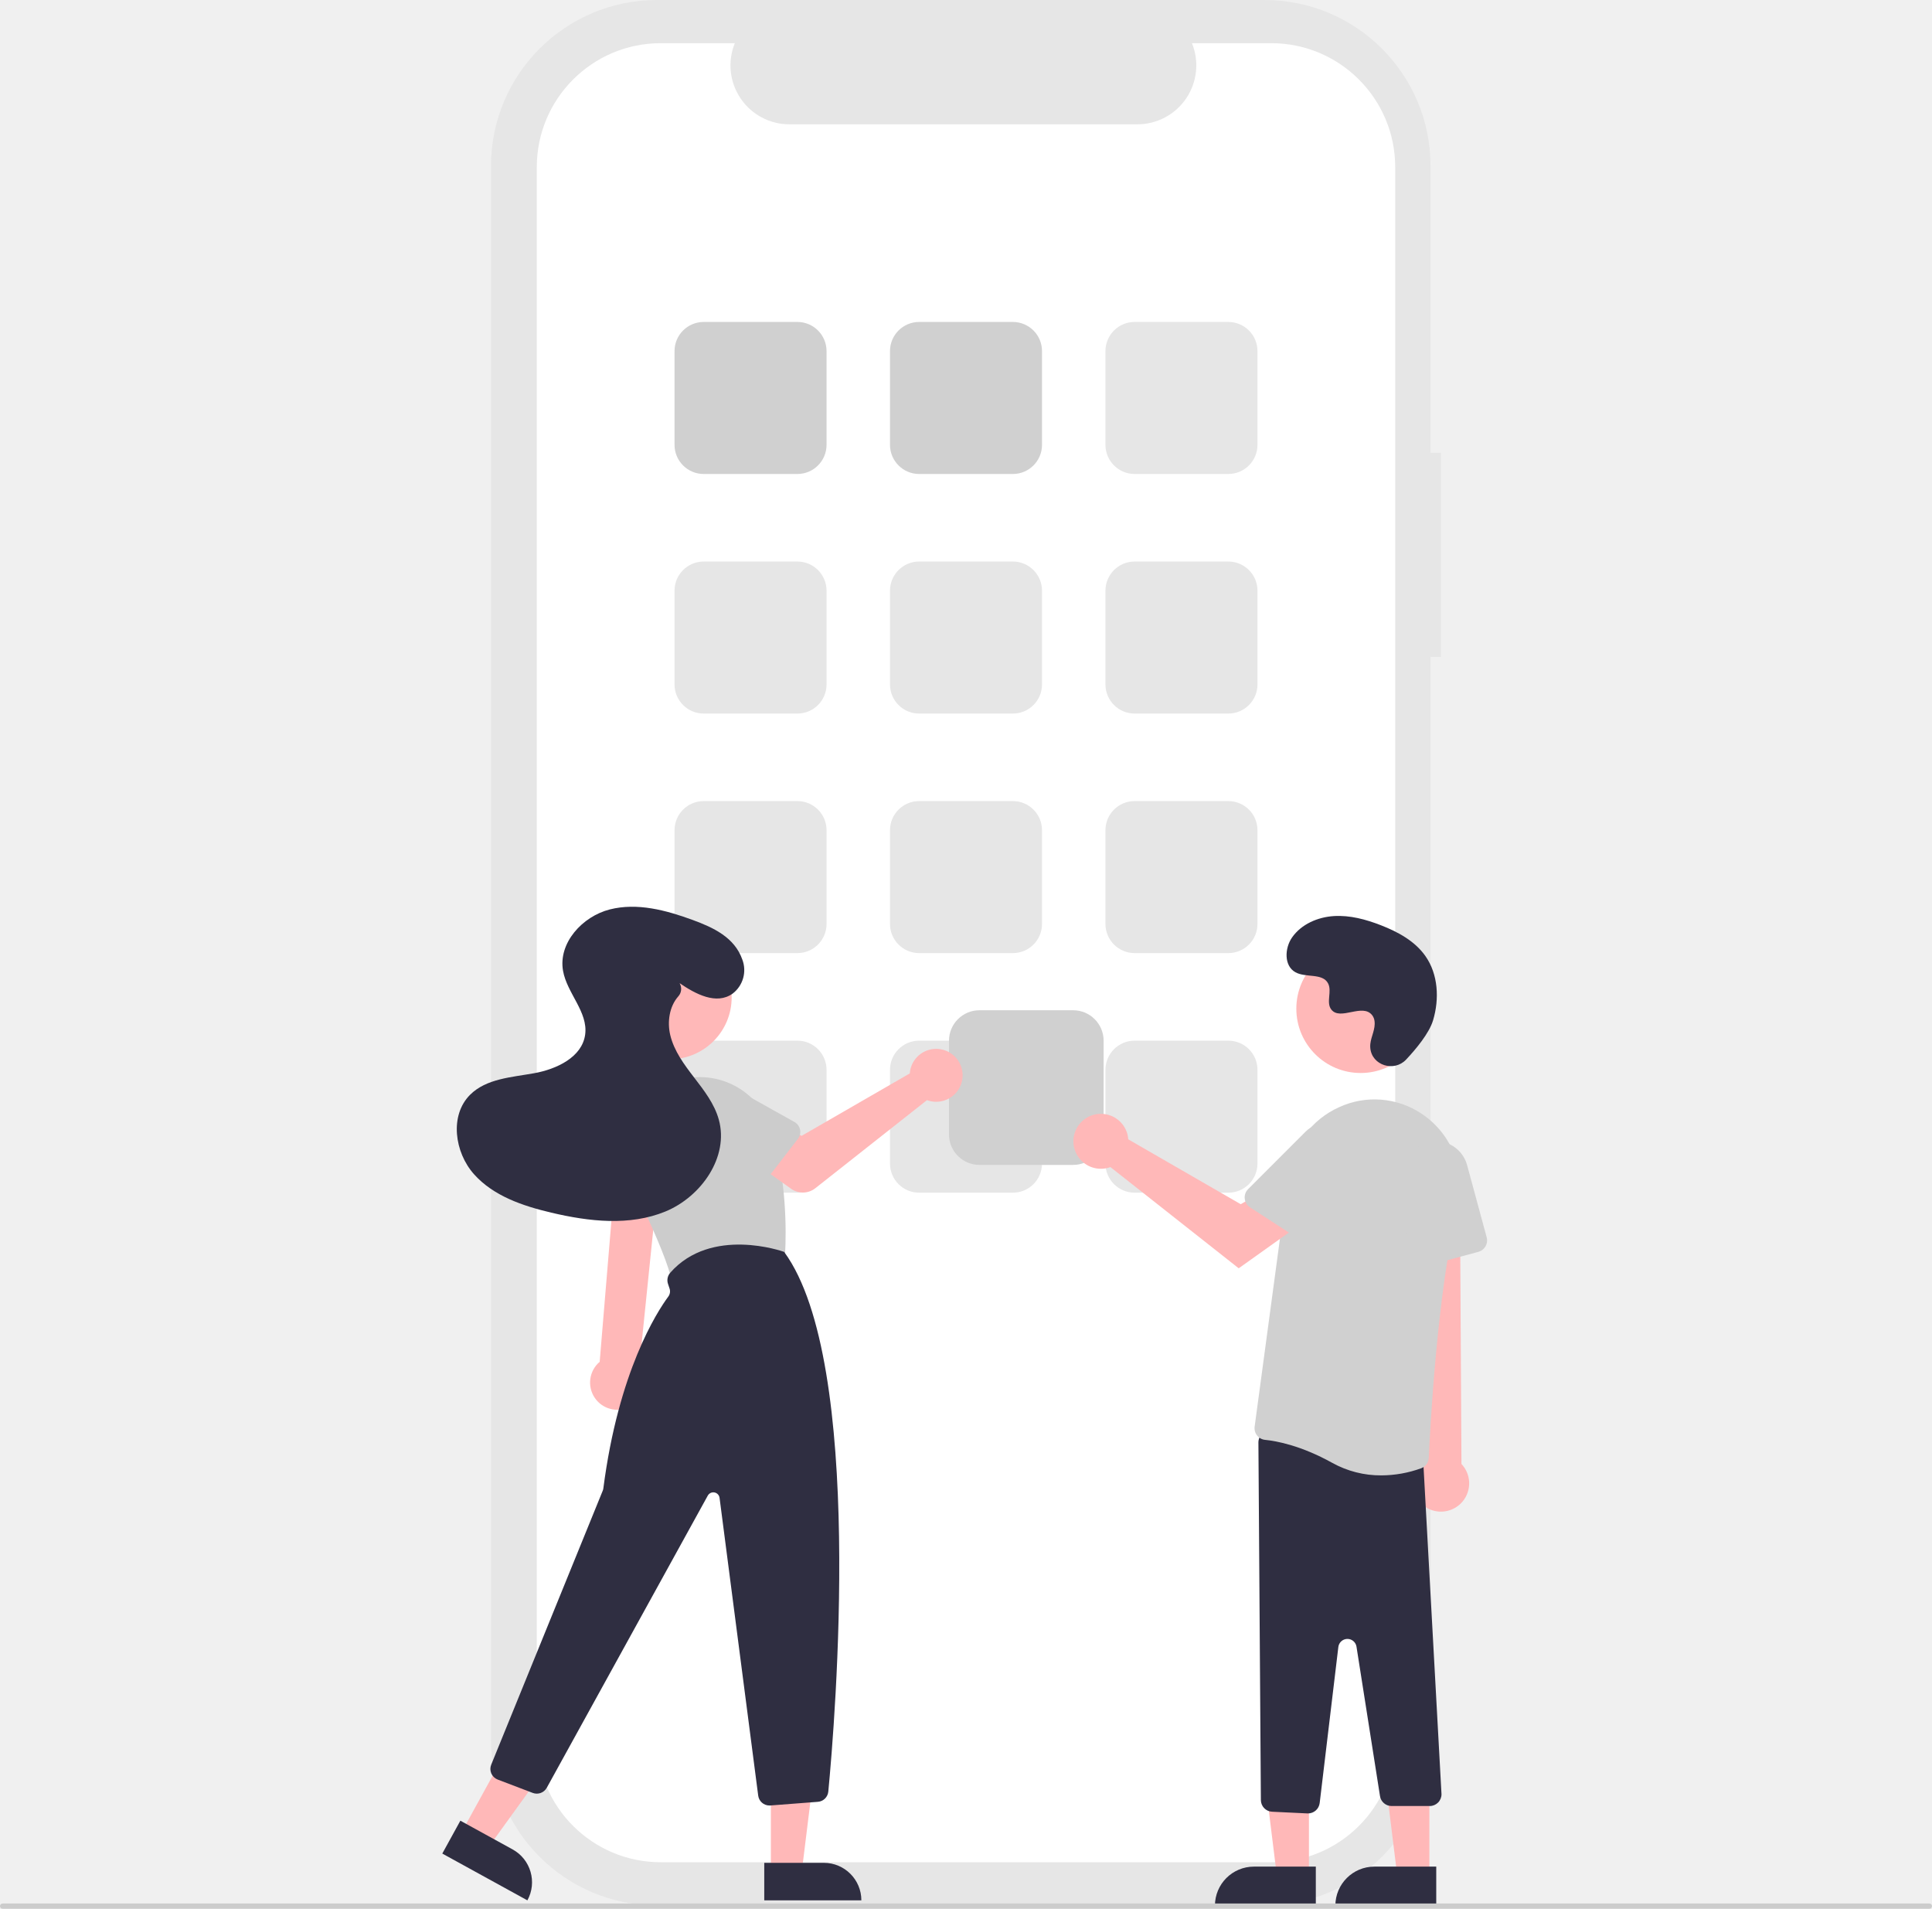
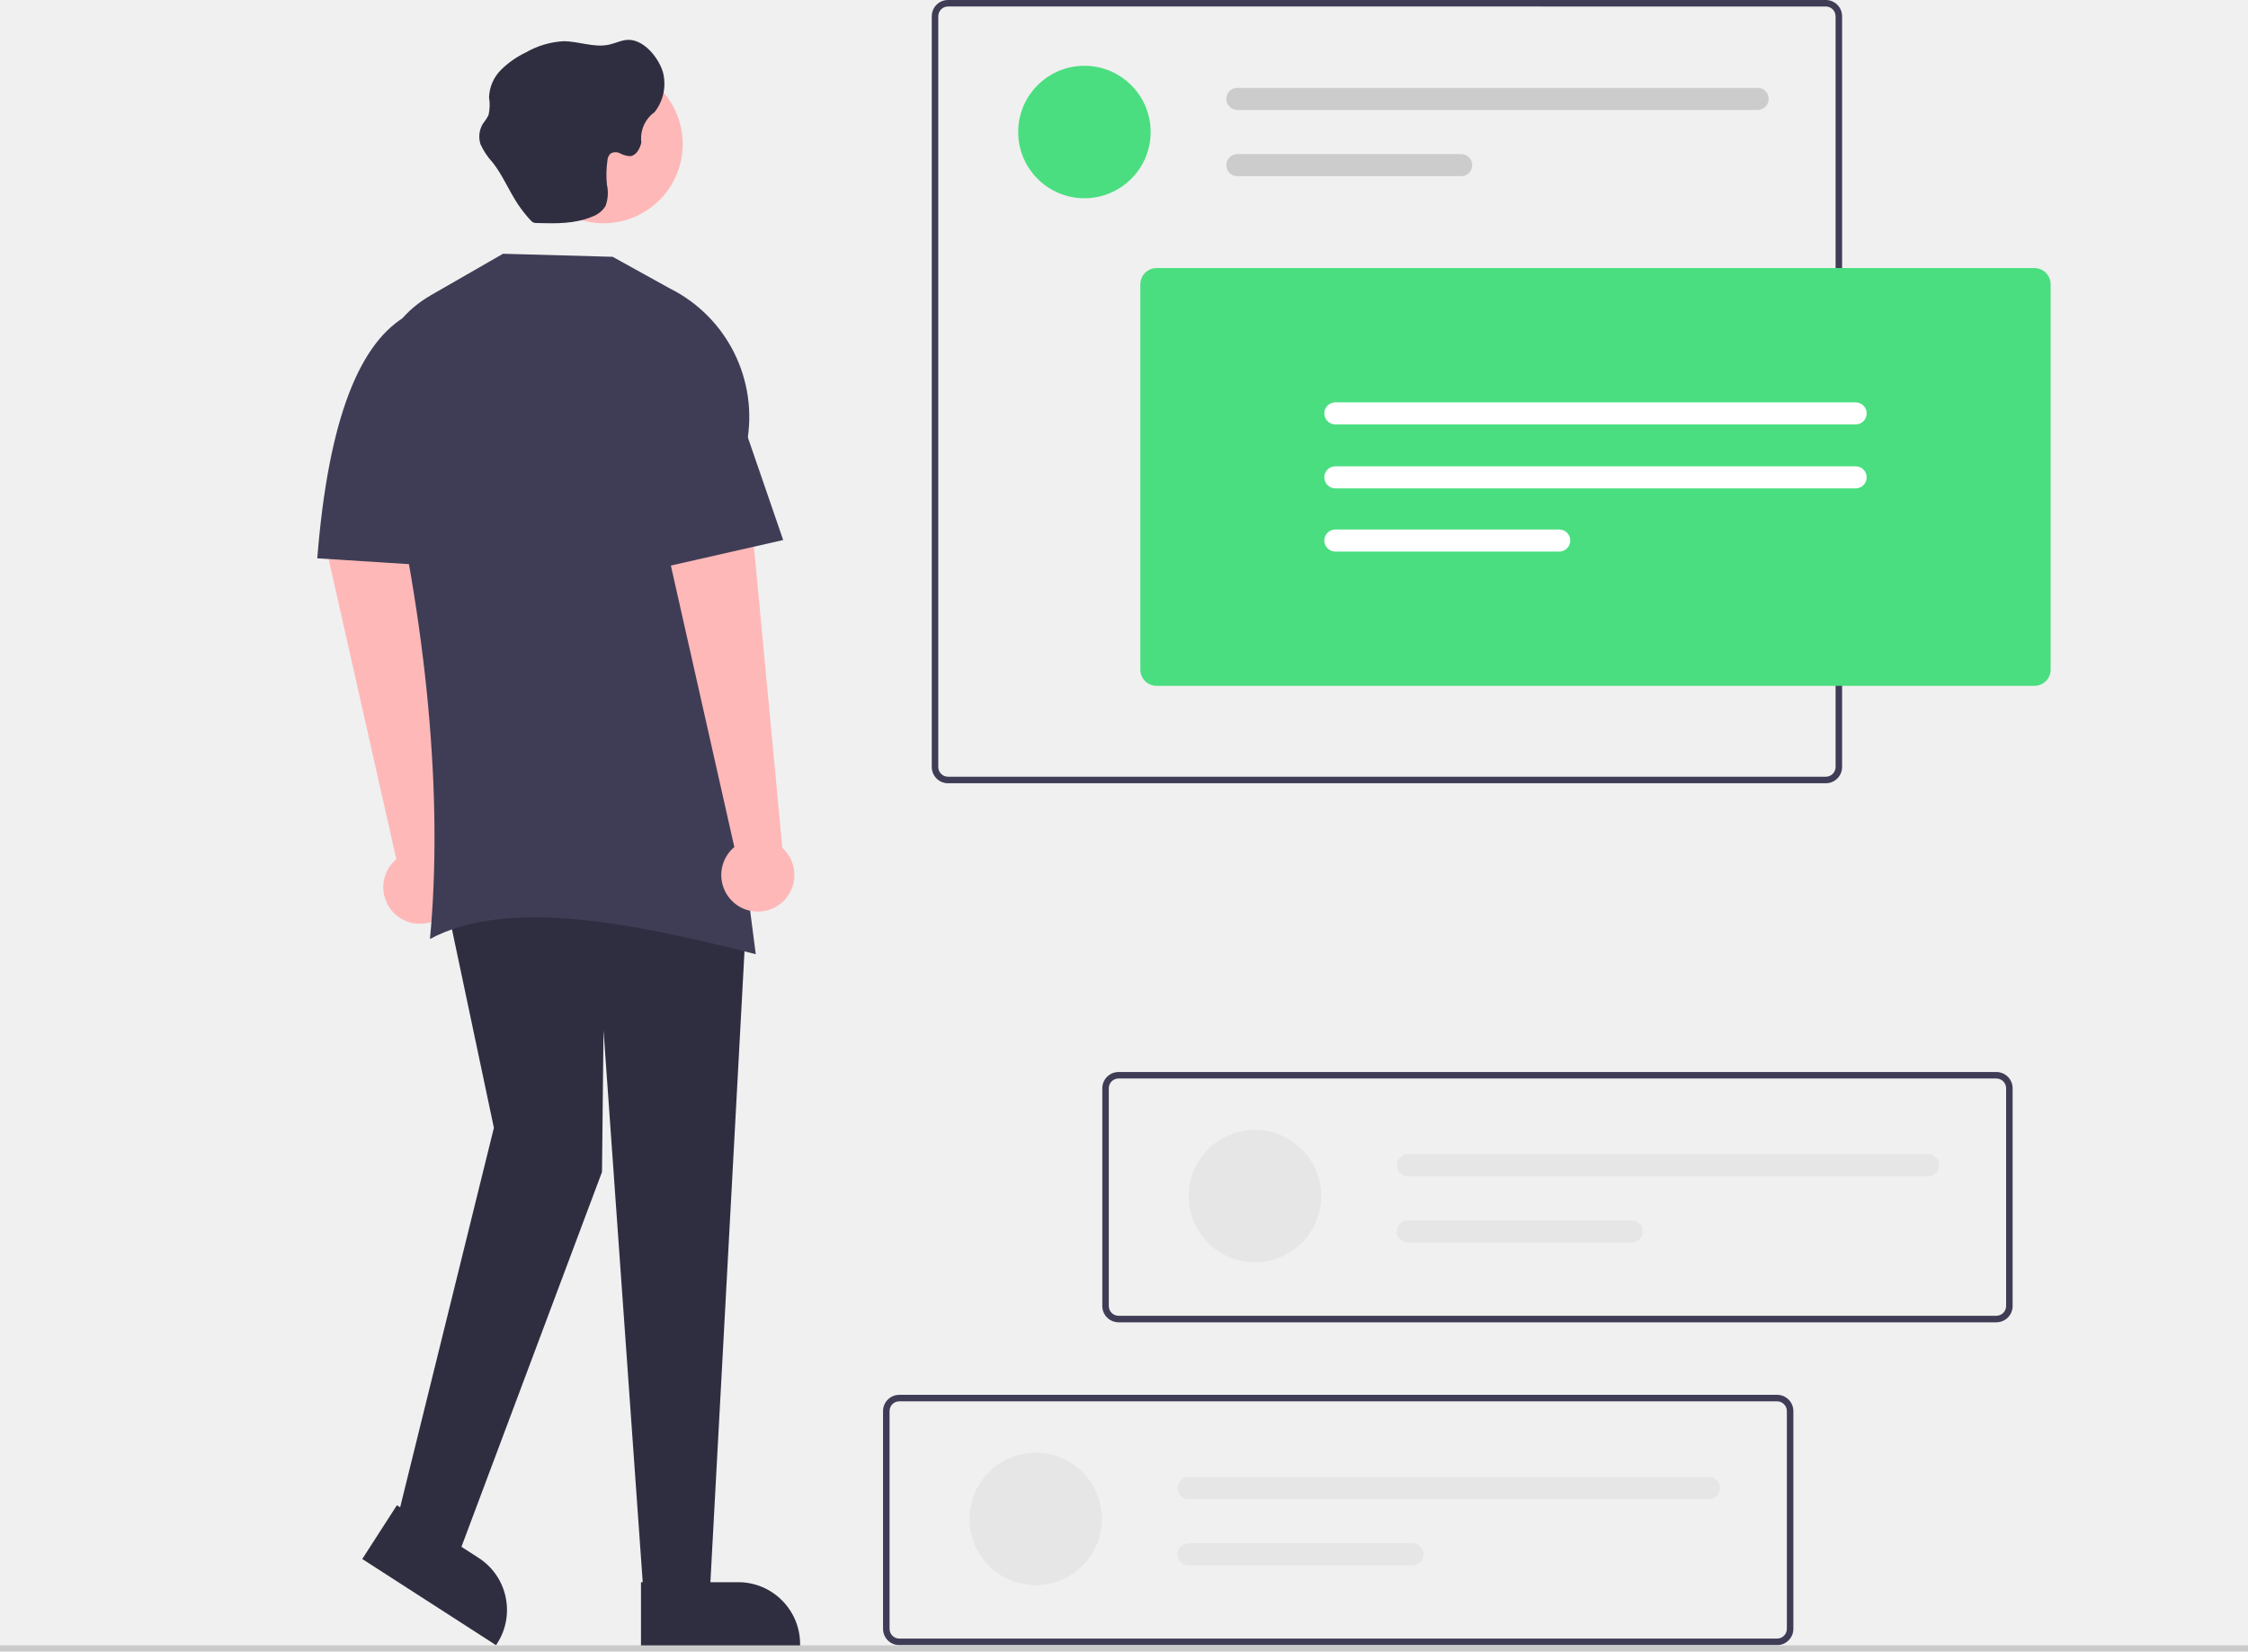
- <svg xmlns="http://www.w3.org/2000/svg" data-name="Layer 1" width="738" height="729.047" viewBox="0 0 738 729.047">
-   <path d="M781.445,258.424h-3.999V148.879a63.402,63.402,0,0,0-63.402-63.402H481.957a63.402,63.402,0,0,0-63.402,63.402v600.974a63.402,63.402,0,0,0,63.402,63.402H714.044a63.402,63.402,0,0,0,63.402-63.402V336.4h3.999Z" transform="translate(-231 -85.47675)" fill="#e6e6e6" />
-   <path d="M763.951,149.321v600.09a47.351,47.351,0,0,1-47.35,47.35h-233.2a47.351,47.351,0,0,1-47.35-47.35v-600.09a47.351,47.351,0,0,1,47.35-47.35h28.29a22.507,22.507,0,0,0,20.83,30.99h132.96a22.507,22.507,0,0,0,20.83-30.99h30.29A47.351,47.351,0,0,1,763.951,149.321Z" transform="translate(-231 -85.47675)" fill="#fff" />
-   <path d="M535.603,266.516h-35.812a11.142,11.142,0,0,1-11.129-11.129V219.575a11.142,11.142,0,0,1,11.129-11.129h35.812a11.142,11.142,0,0,1,11.129,11.129v35.812A11.142,11.142,0,0,1,535.603,266.516Z" transform="translate(-231 -85.47675)" fill="#d0d0d0" />
-   <path d="M617.907,266.516H582.095a11.142,11.142,0,0,1-11.129-11.129V219.575A11.142,11.142,0,0,1,582.095,208.446h35.812a11.142,11.142,0,0,1,11.129,11.129v35.812A11.142,11.142,0,0,1,617.907,266.516Z" transform="translate(-231 -85.47675)" fill="#d0d0d0" />
-   <path d="M700.211,266.516H664.399a11.142,11.142,0,0,1-11.129-11.129V219.575a11.142,11.142,0,0,1,11.129-11.129h35.812A11.142,11.142,0,0,1,711.34,219.575v35.812A11.142,11.142,0,0,1,700.211,266.516Z" transform="translate(-231 -85.47675)" fill="#e6e6e6" />
-   <path d="M535.603,358.025h-35.812a11.142,11.142,0,0,1-11.129-11.129V311.084a11.142,11.142,0,0,1,11.129-11.129h35.812a11.142,11.142,0,0,1,11.129,11.129v35.812A11.142,11.142,0,0,1,535.603,358.025Z" transform="translate(-231 -85.47675)" fill="#e6e6e6" />
-   <path d="M617.907,358.025H582.095a11.142,11.142,0,0,1-11.129-11.129V311.084A11.142,11.142,0,0,1,582.095,299.955h35.812a11.142,11.142,0,0,1,11.129,11.129v35.812A11.142,11.142,0,0,1,617.907,358.025Z" transform="translate(-231 -85.47675)" fill="#e6e6e6" />
-   <path d="M700.211,358.025H664.399a11.142,11.142,0,0,1-11.129-11.129V311.084a11.142,11.142,0,0,1,11.129-11.129h35.812A11.142,11.142,0,0,1,711.34,311.084v35.812A11.142,11.142,0,0,1,700.211,358.025Z" transform="translate(-231 -85.47675)" fill="#e6e6e6" />
-   <path d="M535.603,449.516h-35.812a11.142,11.142,0,0,1-11.129-11.129V402.575a11.142,11.142,0,0,1,11.129-11.129h35.812a11.142,11.142,0,0,1,11.129,11.129v35.812A11.142,11.142,0,0,1,535.603,449.516Z" transform="translate(-231 -85.47675)" fill="#e6e6e6" />
-   <path d="M617.907,449.516H582.095a11.142,11.142,0,0,1-11.129-11.129V402.575A11.142,11.142,0,0,1,582.095,391.446h35.812a11.142,11.142,0,0,1,11.129,11.129v35.812A11.142,11.142,0,0,1,617.907,449.516Z" transform="translate(-231 -85.47675)" fill="#e6e6e6" />
-   <path d="M700.211,449.516H664.399a11.142,11.142,0,0,1-11.129-11.129V402.575a11.142,11.142,0,0,1,11.129-11.129h35.812A11.142,11.142,0,0,1,711.34,402.575v35.812A11.142,11.142,0,0,1,700.211,449.516Z" transform="translate(-231 -85.47675)" fill="#e6e6e6" />
-   <path d="M535.603,541.025h-35.812a11.142,11.142,0,0,1-11.129-11.129V494.084a11.142,11.142,0,0,1,11.129-11.129h35.812a11.142,11.142,0,0,1,11.129,11.129v35.812A11.142,11.142,0,0,1,535.603,541.025Z" transform="translate(-231 -85.47675)" fill="#e6e6e6" />
-   <path d="M617.907,541.025H582.095a11.142,11.142,0,0,1-11.129-11.129V494.084A11.142,11.142,0,0,1,582.095,482.955h35.812a11.142,11.142,0,0,1,11.129,11.129v35.812A11.142,11.142,0,0,1,617.907,541.025Z" transform="translate(-231 -85.47675)" fill="#e6e6e6" />
-   <path d="M700.211,541.025H664.399a11.142,11.142,0,0,1-11.129-11.129V494.084a11.142,11.142,0,0,1,11.129-11.129h35.812A11.142,11.142,0,0,1,711.34,494.084v35.812A11.142,11.142,0,0,1,700.211,541.025Z" transform="translate(-231 -85.47675)" fill="#e6e6e6" />
-   <path d="M640.941,530.413h-35.812a11.643,11.643,0,0,1-11.629-11.629v-35.812a11.642,11.642,0,0,1,11.629-11.629h35.812a11.642,11.642,0,0,1,11.629,11.629v35.812A11.642,11.642,0,0,1,640.941,530.413Z" transform="translate(-231 -85.47675)" fill="#d0d0d0" />
-   <path d="M471.496,622.828a10.342,10.342,0,0,0,3.698-15.421l7.733-75.611H466.215l-6.146,73.83A10.398,10.398,0,0,0,471.496,622.828Z" transform="translate(-231 -85.47675)" fill="#ffb8b8" />
-   <circle cx="255.841" cy="380.947" r="23.645" fill="#ffb8b8" />
-   <path d="M491.293,575.83a4.324,4.324,0,0,1-4.168-3.176c-1.894-6.883-6.823-18.52-14.649-34.59a28.652,28.652,0,0,1,16.271-39.558h0a28.639,28.639,0,0,1,36.801,18.244c6.066,19.017,5.773,39.388,5.365,47.263a4.343,4.343,0,0,1-3.402,4.01l-35.289,7.706A4.311,4.311,0,0,1,491.293,575.83Z" transform="translate(-231 -85.47675)" fill="#ccc" />
-   <polygon points="294.466 714.884 306.269 714.883 311.884 669.359 294.464 669.36 294.466 714.884" fill="#ffb8b8" />
-   <path d="M522.937,796.988h37.094a0,0,0,0,1,0,0v14.332a0,0,0,0,1,0,0H537.269a14.332,14.332,0,0,1-14.332-14.332v0A0,0,0,0,1,522.937,796.988Z" transform="translate(852.0051 1522.805) rotate(179.9974)" fill="#2f2e41" />
-   <polygon points="176.447 699.587 186.79 705.273 213.644 668.087 198.379 659.695 176.447 699.587" fill="#ffb8b8" />
-   <path d="M401.109,788.94h37.094a0,0,0,0,1,0,0v14.332a0,0,0,0,1,0,0H415.44a14.332,14.332,0,0,1-14.332-14.332v0A0,0,0,0,1,401.109,788.94Z" transform="translate(172.861 1610.431) rotate(-151.199)" fill="#2f2e41" />
-   <path d="M524.915,775.092a4.332,4.332,0,0,1-4.292-3.775L505.862,657.575a2.407,2.407,0,0,0-4.494-.853L439.853,768.33a4.356,4.356,0,0,1-5.336,1.958L421.108,765.179a4.332,4.332,0,0,1-2.47-5.681l42.613-104.682a3.337,3.337,0,0,0,.218-.829c5.772-44.673,20.457-67.39,24.82-73.289a3.355,3.355,0,0,0,.477-3.055l-.6-1.799a4.33,4.33,0,0,1,.834-4.214c15.722-17.908,43.125-8.136,43.4-8.035l.137.051.086.118c30.727,42.14,19.366,179.01,16.777,206.019a4.32,4.32,0,0,1-3.98,3.899l-18.17,1.399C525.138,775.088,525.026,775.092,524.915,775.092Z" transform="translate(-231 -85.47675)" fill="#2f2e41" />
-   <path d="M578.764,493.89a10.133,10.133,0,0,0-.23,1.579l-41.355,23.858-10.052-5.787-10.716,14.029L533.21,539.542a7.702,7.702,0,0,0,9.24-.225l42.645-33.643a10.106,10.106,0,1,0-6.33-11.785Z" transform="translate(-231 -85.47675)" fill="#ffb8b8" />
-   <path d="M535.796,520.456,522.43,537.779a4.332,4.332,0,0,1-6.55.359l-15.131-15.713a12.031,12.031,0,0,1,14.755-19.008l18.978,10.612a4.332,4.332,0,0,1,1.314,6.427Z" transform="translate(-231 -85.47675)" fill="#ccc" />
-   <path d="M483.991,550.553l-21.532-3.888a4.332,4.332,0,0,1-3.335-5.649l6.98-20.667a12.031,12.031,0,0,1,23.667,4.345l-.681,21.732a4.332,4.332,0,0,1-5.1,4.126Z" transform="translate(-231 -85.47675)" fill="#ccc" />
-   <path d="M490.584,460.985c6.077,4.159,14.057,8.435,20.264,4.006a11.295,11.295,0,0,0,3.707-13.02c-2.972-8.499-11.138-12.241-18.947-15.109-10.151-3.729-21.204-6.695-31.684-4.025S444.183,445.652,446.075,456.3c1.521,8.563,9.598,15.687,8.452,24.308-1.154,8.676-10.911,13.243-19.525,14.793s-18.253,2.049-24.444,8.236c-7.897,7.893-5.925,22.001,1.506,30.334s18.645,12.111,29.511,14.679c14.397,3.402,29.968,5.191,43.641-.456s24.314-20.847,20.353-35.1c-1.673-6.021-5.614-11.109-9.423-16.062s-7.666-10.133-9.119-16.211c-1.211-5.065-.315-10.945,3.044-14.744a4.272,4.272,0,0,0,.572-4.993Z" transform="translate(-231 -85.47675)" fill="#2f2e41" />
-   <polygon points="500 716.459 487.74 716.459 481.908 669.171 500.002 669.171 500 716.459" fill="#ffb8b8" />
-   <path d="M478.983,712.956h23.644a0,0,0,0,1,0,0v14.887a0,0,0,0,1,0,0H464.096a0,0,0,0,1,0,0v0A14.887,14.887,0,0,1,478.983,712.956Z" fill="#2f2e41" />
-   <polygon points="546 716.459 533.74 716.459 527.908 669.171 546.002 669.171 546 716.459" fill="#ffb8b8" />
-   <path d="M524.983,712.956h23.644a0,0,0,0,1,0,0v14.887a0,0,0,0,1,0,0H510.096a0,0,0,0,1,0,0v0A14.887,14.887,0,0,1,524.983,712.956Z" fill="#2f2e41" />
-   <path d="M775.503,661.097a10.743,10.743,0,0,1-2.062-16.343L765.368,530.196l23.253,2.255.639,112.187a10.801,10.801,0,0,1-13.757,16.459Z" transform="translate(-231 -85.47675)" fill="#ffb8b8" />
-   <path d="M730.421,778.113l-13.496-.644a4.499,4.499,0,0,1-4.286-4.463l-.942-136.557a4.501,4.501,0,0,1,5.146-4.485l53.994,7.838a4.474,4.474,0,0,1,3.854,4.42l6.944,126.534a4.5,4.5,0,0,1-4.5,4.534H762.585a4.479,4.479,0,0,1-4.445-3.801l-8.977-57.067a3.5,3.5,0,0,0-6.933.128l-7.126,59.603a4.517,4.517,0,0,1-4.469,3.966Q730.528,778.119,730.421,778.113Z" transform="translate(-231 -85.47675)" fill="#2f2e41" />
-   <path d="M739.922,644.228c-11.899-6.611-21.197-8.349-25.68-8.796a4.418,4.418,0,0,1-3.053-1.673,4.478,4.478,0,0,1-.931-3.401l12.938-96.051a33.219,33.219,0,0,1,19.364-25.957,32.306,32.306,0,0,1,31.396,2.461q.665.442,1.305.903a33.178,33.178,0,0,1,12.636,34.573c-7.934,32.455-10.659,85.662-11.125,95.999a4.465,4.465,0,0,1-2.918,4.005,45.085,45.085,0,0,1-15.226,2.711A38.125,38.125,0,0,1,739.922,644.228Z" transform="translate(-231 -85.47675)" fill="#d0d0d0" />
-   <path d="M770.632,568.689a4.482,4.482,0,0,1-1.859-3.401l-1.704-30.876a12.399,12.399,0,0,1,24.346-3.927l7.485,27.605a4.505,4.505,0,0,1-3.166,5.521L774.444,569.384A4.483,4.483,0,0,1,770.632,568.689Z" transform="translate(-231 -85.47675)" fill="#d0d0d0" />
-   <circle cx="519.744" cy="385.271" r="24.561" fill="#ffb8b8" />
-   <path d="M661.74,519.002a10.526,10.526,0,0,1,.239,1.64l42.957,24.782,10.441-6.011,11.131,14.572L704.172,569.906l-49.008-38.663a10.496,10.496,0,1,1,6.576-12.241Z" transform="translate(-231 -85.47675)" fill="#ffb8b8" />
-   <path d="M706.471,543.317a4.482,4.482,0,0,1,1.293-3.653l21.863-21.868a12.399,12.399,0,0,1,19.168,15.516l-15.57,23.992a4.505,4.505,0,0,1-6.224,1.325L708.497,546.62A4.483,4.483,0,0,1,706.471,543.317Z" transform="translate(-231 -85.47675)" fill="#d0d0d0" />
-   <path d="M768.124,490.179c-4.582,4.881-13.091,2.261-13.688-4.407a8.056,8.056,0,0,1,.01-1.556c.308-2.954,2.015-5.635,1.606-8.754a4.59,4.59,0,0,0-.84-2.149c-3.651-4.889-12.222,2.187-15.668-2.239-2.113-2.714.371-6.987-1.251-10.021-2.14-4.004-8.479-2.029-12.454-4.221-4.423-2.439-4.158-9.225-1.247-13.353,3.551-5.034,9.776-7.72,15.923-8.107s12.253,1.275,17.992,3.511c6.521,2.541,12.988,6.054,17.001,11.788,4.88,6.973,5.35,16.348,2.909,24.502C776.933,480.134,771.866,486.193,768.124,490.179Z" transform="translate(-231 -85.47675)" fill="#2f2e41" />
-   <path d="M968,814.523H232a1,1,0,0,1,0-2H968a1,1,0,0,1,0,2Z" transform="translate(-231 -85.47675)" fill="#ccc" />
+ <svg xmlns="http://www.w3.org/2000/svg" width="738.22" height="542.262" viewBox="0 0 738.22 542.262" role="img" artist="Katerina Limpitsouni" source="https://undraw.co/">
+   <path d="M376.807,461.286,367.081,358.191l-29,1,22.957,101.807a12.007,12.007,0,1,0,15.769.288Z" transform="translate(-230.89 -178.869)" fill="#ffb8b8" />
+   <path id="fe9c178f-ba3b-4efa-8f02-91d714d1abd5-1231" data-name="Path 2352" d="M928.128,691.07a106.361,106.361,0,0,1-4.968,29.4c-.069.221-.142.439-.214.659H904.403c.02-.2.04-.419.059-.659,1.236-14.213,8.364-100.716-.158-115.509C905.05,606.162,929.562,645.909,928.128,691.07Z" transform="translate(-230.89 -178.869)" fill="#f0f0f0" />
+   <path id="f50bd4c5-ec05-4fbf-a485-473f9149da92-1232" data-name="Path 2353" d="M925.152,719.752c-.324.462-.662.924-1.007,1.379H895.057c.221-.393.476-.855.772-1.379,4.806-8.674,19.029-34.6,32.233-61.487,14.189-28.889,27.206-58.873,26.11-69.726C954.509,590.987,964.324,665.601,925.152,719.752Z" transform="translate(-230.89 -178.869)" fill="#f0f0f0" />
+   <path id="b6259e39-7a62-4774-8afe-aeda515ec4c0-1233" data-name="Path 2354" d="M286.243,675.924a158.394,158.394,0,0,0,7.4,43.785c.1.329.211.653.319.982h27.612c-.029-.295-.059-.624-.088-.982-1.841-21.166-12.456-149.988.236-172.018C320.611,549.478,284.098,608.67,286.243,675.924Z" transform="translate(-230.89 -178.869)" fill="#f0f0f0" />
+   <path id="f2d2e7cd-3eee-4477-b585-9c3536763a3f-1234" data-name="Path 2355" d="M288.315,719.709c.231.329.471.658.717.982h20.714c-.157-.28-.339-.609-.55-.982-3.422-6.176-13.551-24.642-22.953-43.785-10.1-20.572-19.374-41.924-18.593-49.652C267.409,628.014,260.417,681.148,288.315,719.709Z" transform="translate(-230.89 -178.869)" fill="#f0f0f0" />
+   <path id="b281e673-bc66-4b3c-8141-26a0e4a40fd7-1235" data-name="Path 2359" d="M886.477,613.053H598.21a5.345,5.345,0,0,1-5.338-5.338V536.207a5.345,5.345,0,0,1,5.338-5.338H886.477a5.345,5.345,0,0,1,5.338,5.338v71.507A5.345,5.345,0,0,1,886.477,613.053ZM598.21,533a3.207,3.207,0,0,0-3.2,3.2v71.507a3.207,3.207,0,0,0,3.2,3.2H886.477a3.206,3.206,0,0,0,3.2-3.2V536.207a3.206,3.206,0,0,0-3.2-3.2Z" transform="translate(-230.89 -178.869)" fill="#3f3d56" />
+   <circle id="b3fc6bd5-ca87-44d7-abba-b33fcf0fce6e" data-name="Ellipse 472" cx="340.11" cy="498.745" r="21.745" fill="#e6e6e6" />
+   <path id="a4c0ef2a-4063-4b4c-b7a5-712e67abf83e-1236" data-name="Path 2357" d="M621.222,663.868a3.624,3.624,0,0,0,0,7.248H792.078a3.624,3.624,0,1,0,.014-7.248H621.222Z" transform="translate(-230.89 -178.869)" fill="#e6e6e6" />
+   <path id="b6aac15c-fc94-4bcf-bd22-2b2a2d48a317-1237" data-name="Path 2358" d="M621.222,685.614a3.624,3.624,0,0,0-.014,7.248H694.742a3.624,3.624,0,0,0,0-7.248Z" transform="translate(-230.89 -178.869)" fill="#e6e6e6" />
+   <circle id="b30606c0-bedc-4458-8bc1-74f9b5197cfe" data-name="Ellipse 473" cx="412.11" cy="392.745" r="21.745" fill="#e6e6e6" />
+   <path id="b0251ef9-ec49-4884-8989-e65898cec086-1238" data-name="Path 2360" d="M693.222,557.868a3.624,3.624,0,0,0,0,7.248H864.078a3.624,3.624,0,0,0,0-7.248Z" transform="translate(-230.89 -178.869)" fill="#e6e6e6" />
+   <path id="f3fbb845-d219-495e-9ae9-9928c3e8cc79-1239" data-name="Path 2361" d="M693.222,579.614a3.624,3.624,0,0,0,0,7.248h73.52a3.624,3.624,0,0,0,0-7.248Z" transform="translate(-230.89 -178.869)" fill="#e6e6e6" />
+   <path id="e4b1ee1b-a1a6-4c2a-970c-d47d8b3fd870-1240" data-name="Path 2362" d="M830.477,436.053H542.21a5.345,5.345,0,0,1-5.338-5.338V184.207a5.345,5.345,0,0,1,5.338-5.338H830.477a5.345,5.345,0,0,1,5.338,5.338V430.714a5.344,5.344,0,0,1-5.338,5.338ZM542.21,181a3.207,3.207,0,0,0-3.2,3.2V430.714a3.207,3.207,0,0,0,3.2,3.2H830.477a3.206,3.206,0,0,0,3.2-3.2V184.207a3.207,3.207,0,0,0-3.2-3.2Z" transform="translate(-230.89 -178.869)" fill="#3f3d56" />
+   <circle id="b10e3043-e731-4e82-8fca-75f9298f00b8" data-name="Ellipse 474" cx="356.11" cy="43.348" r="21.745" fill="#4ade80" />
+   <path id="b8c117d2-374b-429b-9a52-be2e8d6b8684-1241" data-name="Path 2363" d="M637.222,207.72a3.624,3.624,0,0,0,0,7.248H808.078a3.624,3.624,0,0,0,0-7.248Z" transform="translate(-230.89 -178.869)" fill="#ccc" />
+   <path id="b1daea5a-aca4-46bb-ab1c-9e5888030a38-1242" data-name="Path 2364" d="M637.222,229.466a3.624,3.624,0,0,0,0,7.248h73.52a3.624,3.624,0,0,0,0-7.248Z" transform="translate(-230.89 -178.869)" fill="#ccc" />
+   <path id="a9f6ff6a-7451-4bea-bc5a-628f4bebd58b-1243" data-name="Path 2366" d="M464.08,700.191h-22l-13-183-.5,46.5-48,128-19-15,31.5-127.5-15-71h98Z" transform="translate(-230.89 -178.869)" fill="#2f2e41" />
+   <circle id="a663db6f-60a1-421c-a7e7-5d04aff0cacb" data-name="Ellipse 475" cx="198.19" cy="47.322" r="26" fill="#ffb8b8" />
+   <path id="f3cb7545-9624-45d8-a11d-440f1a34aab0-1244" data-name="Path 2370" d="M479.081,492.191c-42.478-10.9-82.334-18.245-107-5,4.32-45.411-.677-103.379-15.5-163.965-4.814-19.679-1.549-37.411,16-47.535l23.5-13.5,36,1,18.783,10.392a47.16,47.16,0,0,1,25.254,50.977C466.025,377.667,471.479,434.985,479.081,492.191Z" transform="translate(-230.89 -178.869)" fill="#3f3d56" />
+   <path id="f6231dd0-d8a8-465e-b214-b8e5de78c90d-1245" data-name="Path 2372" d="M382.081,365.191l-47-3c3.672-46.236,14.122-71.511,30-80l17,20Z" transform="translate(-230.89 -178.869)" fill="#3f3d56" />
+   <path id="b1bce2c7-12e1-4551-8863-d6d142670d08-1246" data-name="Path 2375" d="M898.966,404.074H610.698a5.344,5.344,0,0,1-5.338-5.338V272.229a5.344,5.344,0,0,1,5.338-5.338H898.966a5.344,5.344,0,0,1,5.338,5.338V398.736A5.344,5.344,0,0,1,898.966,404.074Z" transform="translate(-230.89 -178.869)" fill="#4ade80" />
+   <path id="b8b7ef86-e6be-48b5-b7f8-365881aa5bd2-1247" data-name="Path 2376" d="M669.404,310.985a3.624,3.624,0,0,0,0,7.248H840.261a3.624,3.624,0,0,0,0-7.248Z" transform="translate(-230.89 -178.869)" fill="#fff" />
+   <path id="a9b62e3b-06cf-4a55-8c8f-4aeba6e5e4c7-1248" data-name="Path 2377" d="M669.404,331.985a3.624,3.624,0,0,0,0,7.248H840.261a3.624,3.624,0,0,0,0-7.248Z" transform="translate(-230.89 -178.869)" fill="#fff" />
+   <path id="a12f9c39-a43a-4056-b48c-3363dc06a37f-1249" data-name="Path 2378" d="M669.404,352.731a3.624,3.624,0,0,0,0,7.248h73.52a3.624,3.624,0,0,0,0-7.248Z" transform="translate(-230.89 -178.869)" fill="#fff" />
+   <path id="e7c770ea-313c-4db5-898e-f0c92c7afc68-1250" data-name="Path 1784" d="M437.945,191.978c-2.422-.254-4.706,1.035-7.089,1.562-4.9,1.074-9.92-1.152-14.958-1.133a27.768,27.768,0,0,0-12.3,3.671,29.7,29.7,0,0,0-8.2,5.741,13.378,13.378,0,0,0-3.912,9.023,14.785,14.785,0,0,1-.176,5.858,16.486,16.486,0,0,1-1.8,2.734,8.123,8.123,0,0,0-.84,6.776,22.478,22.478,0,0,0,4.042,6.054c3.242,4.159,5.273,9.139,8.182,13.553a42.184,42.184,0,0,0,4.257,5.409,3.008,3.008,0,0,0,.918.722,2.817,2.817,0,0,0,1.074.156c6.171.176,12.557.312,18.239-2.109a8.338,8.338,0,0,0,4.374-3.515,12.4,12.4,0,0,0,.429-7.03,32.218,32.218,0,0,1,.176-7.811,3.437,3.437,0,0,1,1-2.324,3.124,3.124,0,0,1,3.124-.1,8.516,8.516,0,0,0,3.105.937c2.129,0,3.476-2.422,3.906-4.531a10.623,10.623,0,0,1,4.355-9.94,15.037,15.037,0,0,0,2.675-13.338C447.123,197.954,442.827,192.466,437.945,191.978Z" transform="translate(-230.89 -178.869)" fill="#2f2e41" />
+   <path id="a71493d8-729a-4860-baf4-314f557d0142-1251" data-name="Path 2356" d="M814.477,719.053H526.21a5.345,5.345,0,0,1-5.338-5.338V642.207a5.344,5.344,0,0,1,5.338-5.338H814.477a5.345,5.345,0,0,1,5.338,5.338v71.507a5.345,5.345,0,0,1-5.338,5.338ZM526.21,639a3.207,3.207,0,0,0-3.2,3.2v71.507a3.207,3.207,0,0,0,3.2,3.2H814.477a3.206,3.206,0,0,0,3.2-3.2V642.207a3.207,3.207,0,0,0-3.2-3.2Z" transform="translate(-230.89 -178.869)" fill="#3f3d56" />
+   <path d="M487.807,457.286,478.081,354.191l-29,1,22.957,101.807a12.007,12.007,0,1,0,15.769.288Z" transform="translate(-230.89 -178.869)" fill="#ffb8b8" />
+   <path id="e519ab1a-c4cc-4940-8e12-0133c9949239-1252" data-name="Path 2374" d="M488.08,356.191l-44,10-2-72,25,1Z" transform="translate(-230.89 -178.869)" fill="#3f3d56" />
+   <path d="M441.384,698.39l31.914-.001h.001a20.339,20.339,0,0,1,20.338,20.338v.661l-52.253.002Z" transform="translate(-230.89 -178.869)" fill="#2f2e41" />
+   <path d="M361.228,673.121,388.057,690.405l.001.001a20.339,20.339,0,0,1,6.082,28.112l-.358.556-43.927-28.298Z" transform="translate(-230.89 -178.869)" fill="#2f2e41" />
+   <rect id="f8d1573e-a821-470f-abec-777083782890" data-name="Rectangle 256" y="540.262" width="738.22" height="2" fill="#cacaca" />
</svg>
